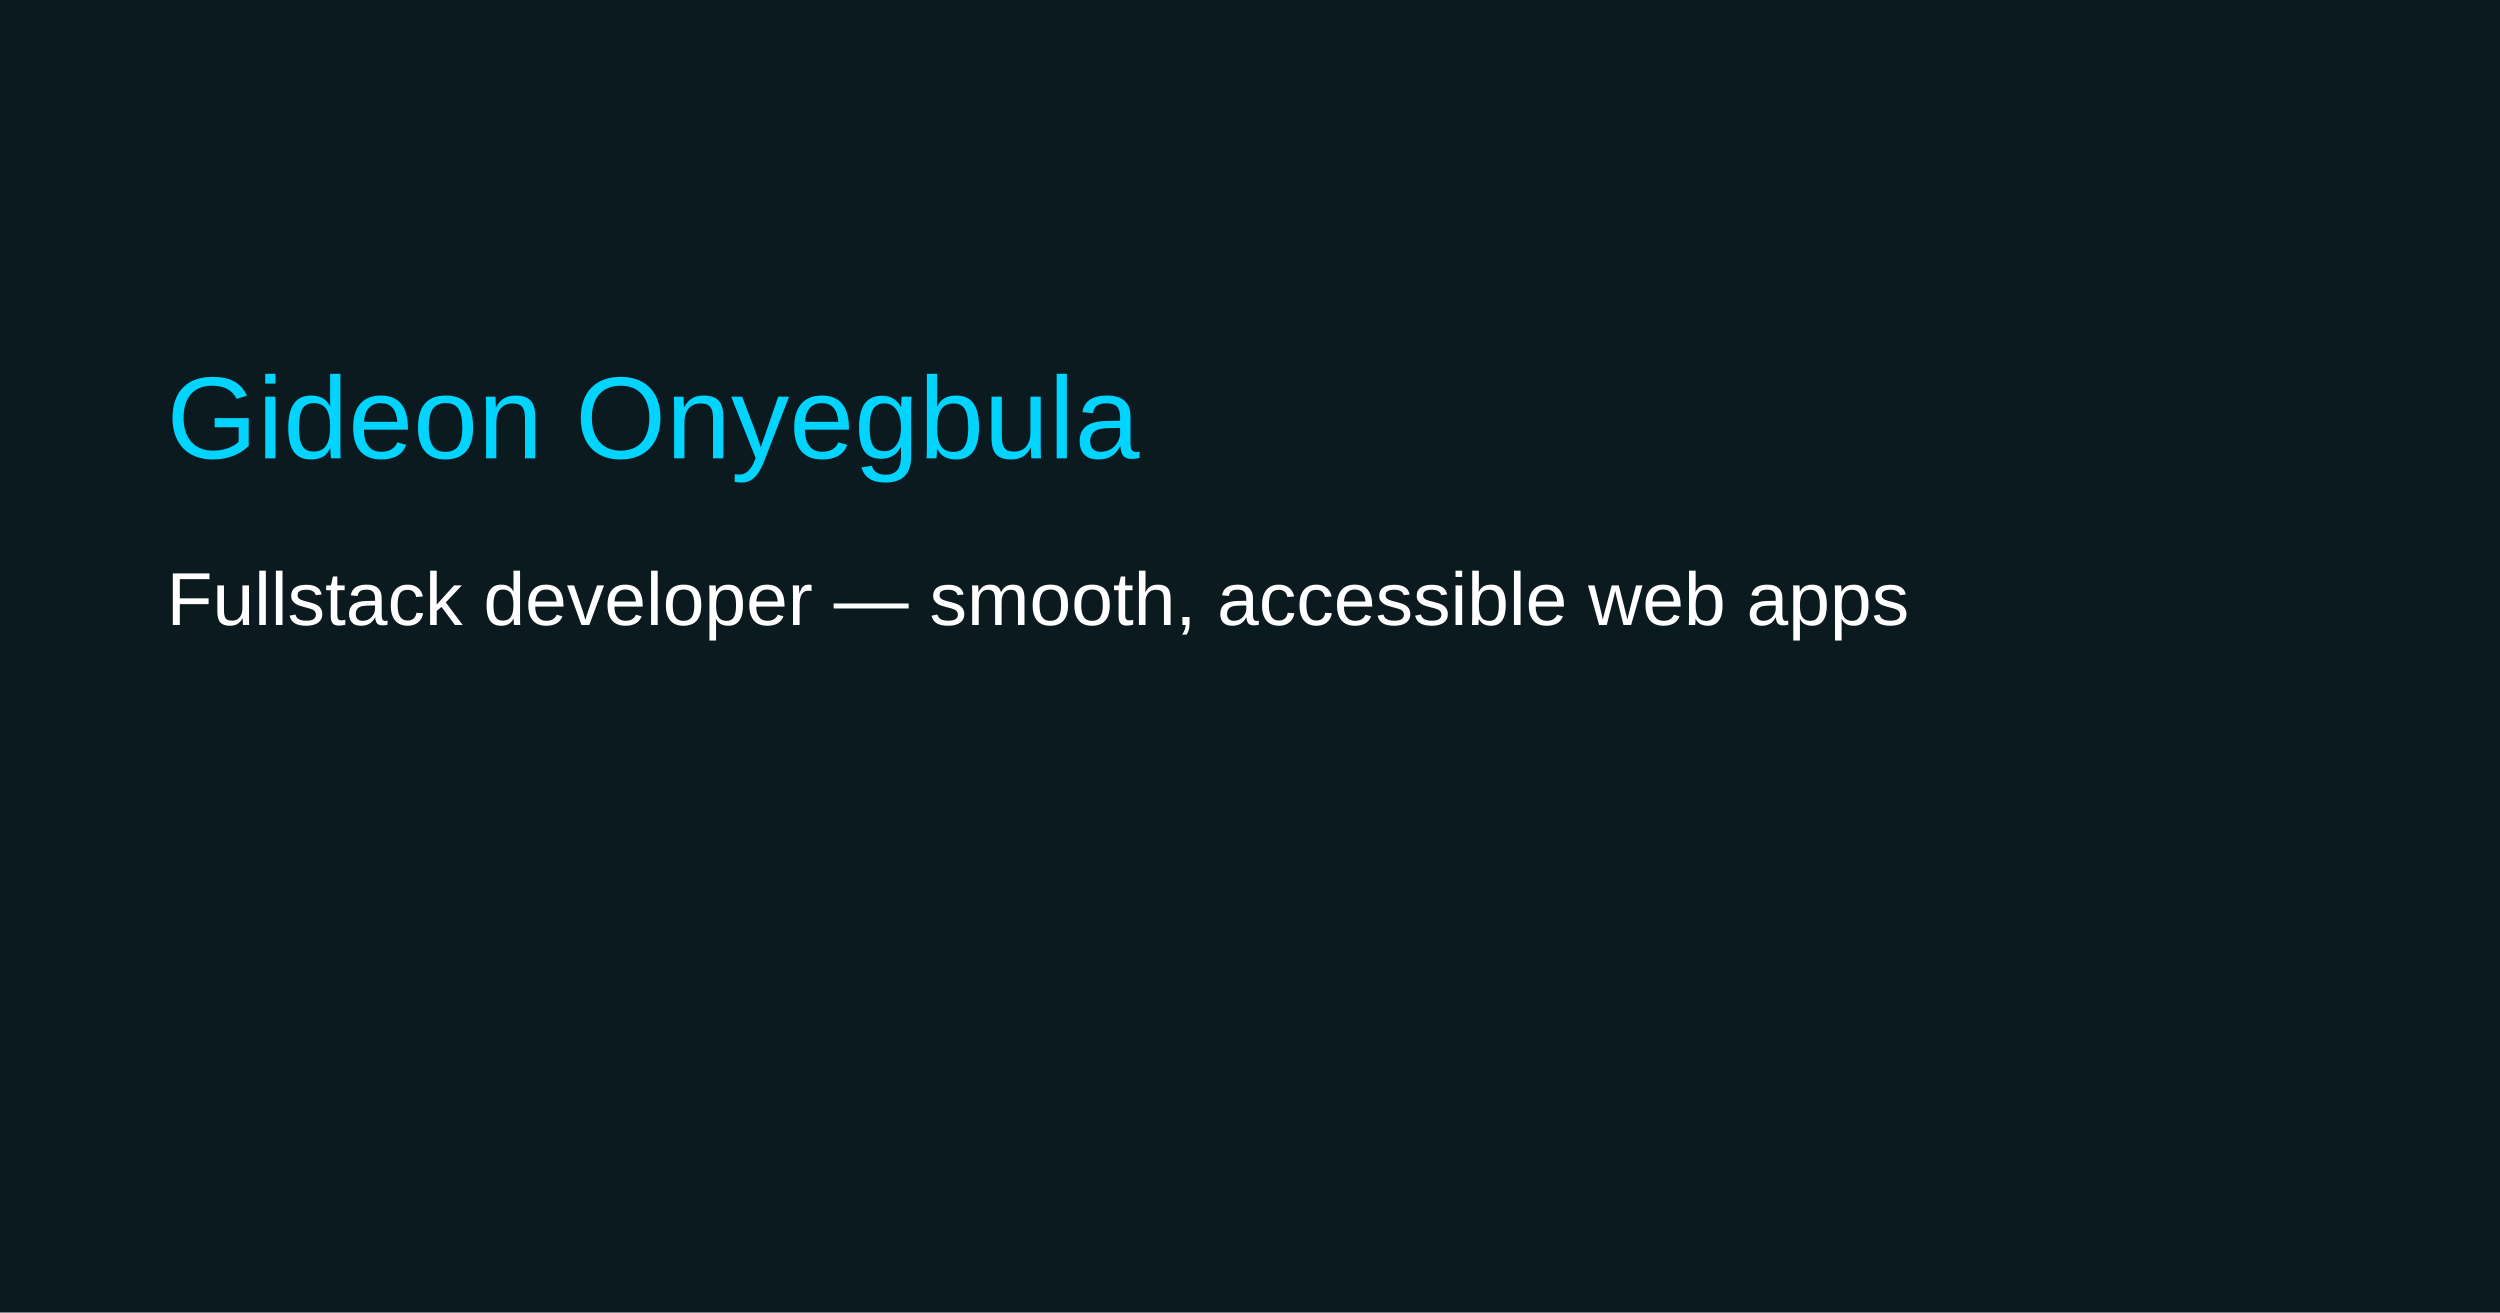
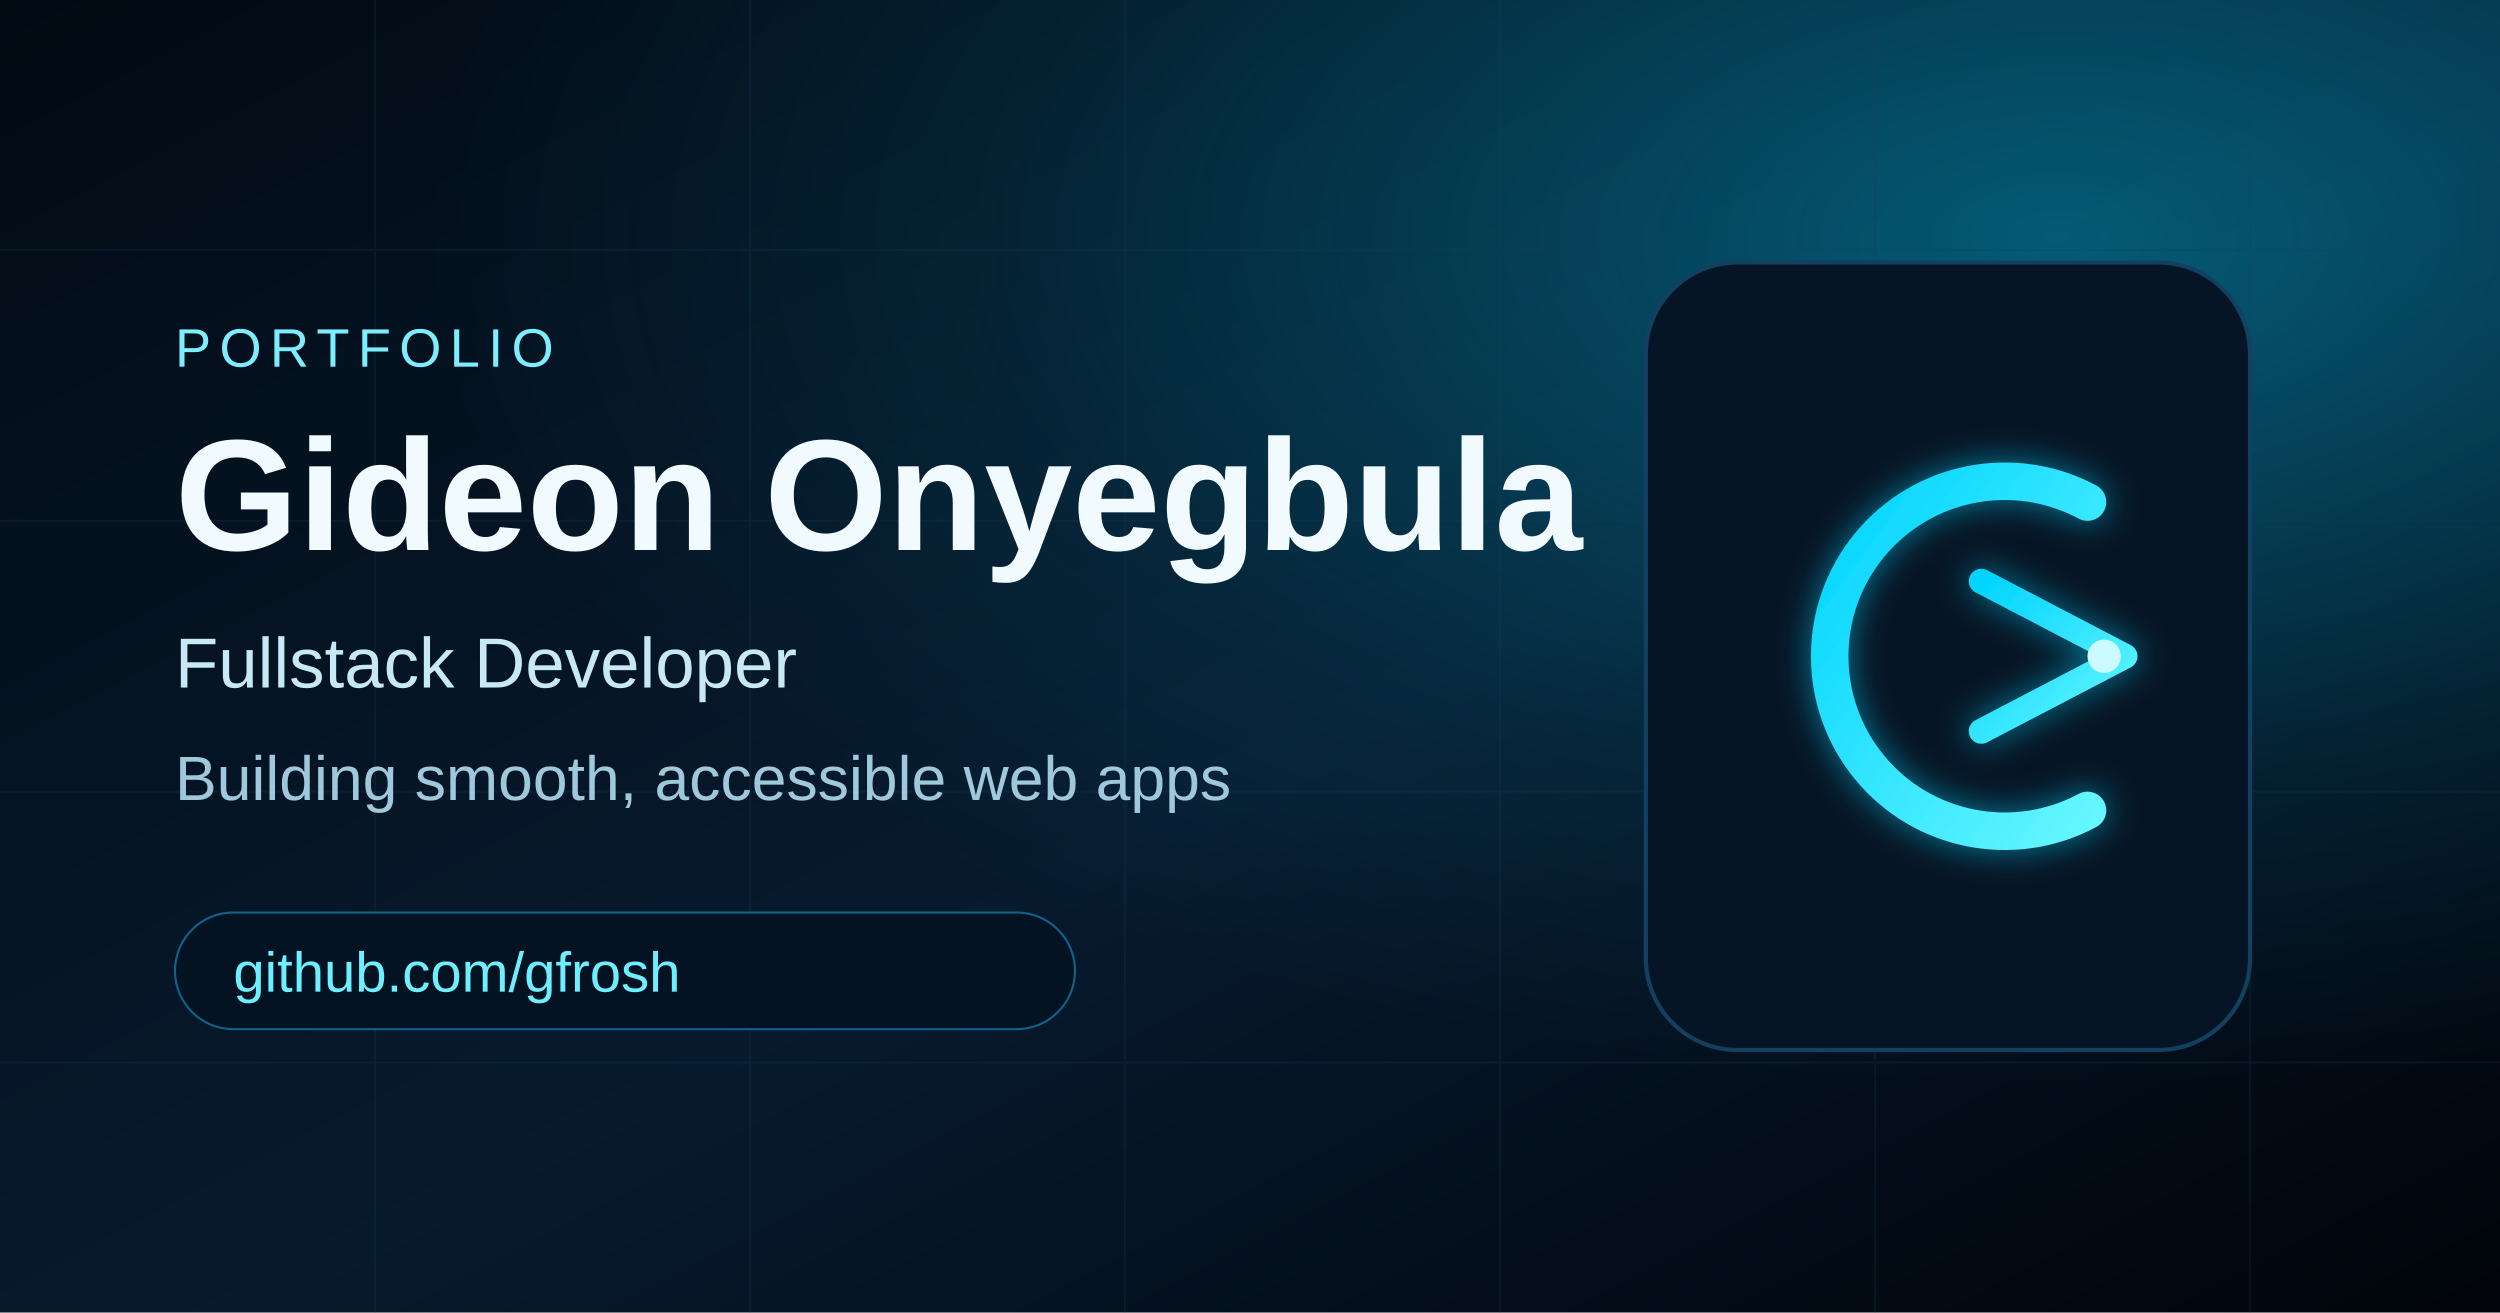
- <svg xmlns="http://www.w3.org/2000/svg" width="1200" height="630" viewBox="0 0 1200 630">
-   <rect width="1200" height="630" fill="#0b1a1f" />
-   <text x="80" y="220" font-size="56" fill="#00d4ff" font-family="Arial, Helvetica, sans-serif">Gideon Onyegbula</text>
-   <text x="80" y="300" font-size="36" fill="#ffffff" font-family="Arial, Helvetica, sans-serif">Fullstack developer — smooth, accessible web apps</text>
+ <svg xmlns="http://www.w3.org/2000/svg" width="1200" height="630" viewBox="0 0 1200 630" role="img" aria-label="Gideon Onyegbula portfolio preview">
+   <defs>
+     <linearGradient id="bg" x1="0" y1="0" x2="1" y2="1">
+       <stop offset="0%" stop-color="#020b14" />
+       <stop offset="55%" stop-color="#071a2e" />
+       <stop offset="100%" stop-color="#01040a" />
+     </linearGradient>
+     <radialGradient id="halo" cx="0.82" cy="0.18" r="0.65">
+       <stop offset="0%" stop-color="#00d4ff" stop-opacity="0.35" />
+       <stop offset="65%" stop-color="#00d4ff" stop-opacity="0.08" />
+       <stop offset="100%" stop-color="#00d4ff" stop-opacity="0" />
+     </radialGradient>
+     <linearGradient id="accent" x1="0" y1="0" x2="1" y2="1">
+       <stop offset="0%" stop-color="#00d4ff" />
+       <stop offset="100%" stop-color="#66f6ff" />
+     </linearGradient>
+     <filter id="glow" x="-30%" y="-30%" width="160%" height="160%">
+       <feDropShadow dx="0" dy="0" stdDeviation="8" flood-color="#00d4ff" flood-opacity="0.55" />
+     </filter>
+   </defs>
+   <rect width="1200" height="630" fill="url(#bg)" />
+   <rect width="1200" height="630" fill="url(#halo)" />
+   <g opacity="0.22" stroke="#1c3b58" stroke-width="1">
+     <path d="M0 120h1200" />
+     <path d="M0 250h1200" />
+     <path d="M0 380h1200" />
+     <path d="M0 510h1200" />
+     <path d="M180 0v630" />
+     <path d="M360 0v630" />
+     <path d="M540 0v630" />
+     <path d="M720 0v630" />
+     <path d="M900 0v630" />
+     <path d="M1080 0v630" />
+   </g>
+   <g transform="translate(790 126)">
+     <rect x="0" y="0" width="290" height="378" rx="44" fill="#061525" stroke="#124061" stroke-width="2" />
+     <g filter="url(#glow)" fill="none" stroke="url(#accent)" stroke-linecap="round" stroke-linejoin="round">
+       <path d="M212 115a84 84 0 1 0 0 148" stroke-width="18" />
+       <path d="M146 189h84" stroke-width="18" />
+       <path d="M161 153l69 36-69 36" stroke-width="12" />
+     </g>
+     <circle cx="220" cy="189" r="8" fill="#ccfbff" />
+   </g>
+   <text x="84" y="176" fill="#7ceeff" font-size="26" font-family="Segoe UI, Arial, sans-serif" letter-spacing="4">PORTFOLIO</text>
+   <text x="84" y="264" fill="#f1fbff" font-size="76" font-weight="700" font-family="Segoe UI, Arial, sans-serif">Gideon Onyegbula</text>
+   <text x="84" y="330" fill="#c7e8f5" font-size="34" font-family="Segoe UI, Arial, sans-serif">Fullstack Developer</text>
+   <text x="84" y="384" fill="#9fc8da" font-size="30" font-family="Segoe UI, Arial, sans-serif">Building smooth, accessible web apps</text>
+   <rect x="84" y="438" width="432" height="56" rx="28" fill="#041321" stroke="#11618a" />
+   <text x="112" y="476" fill="#6defff" font-size="27" font-family="Segoe UI, Arial, sans-serif">github.com/gfrosh</text>
</svg>
